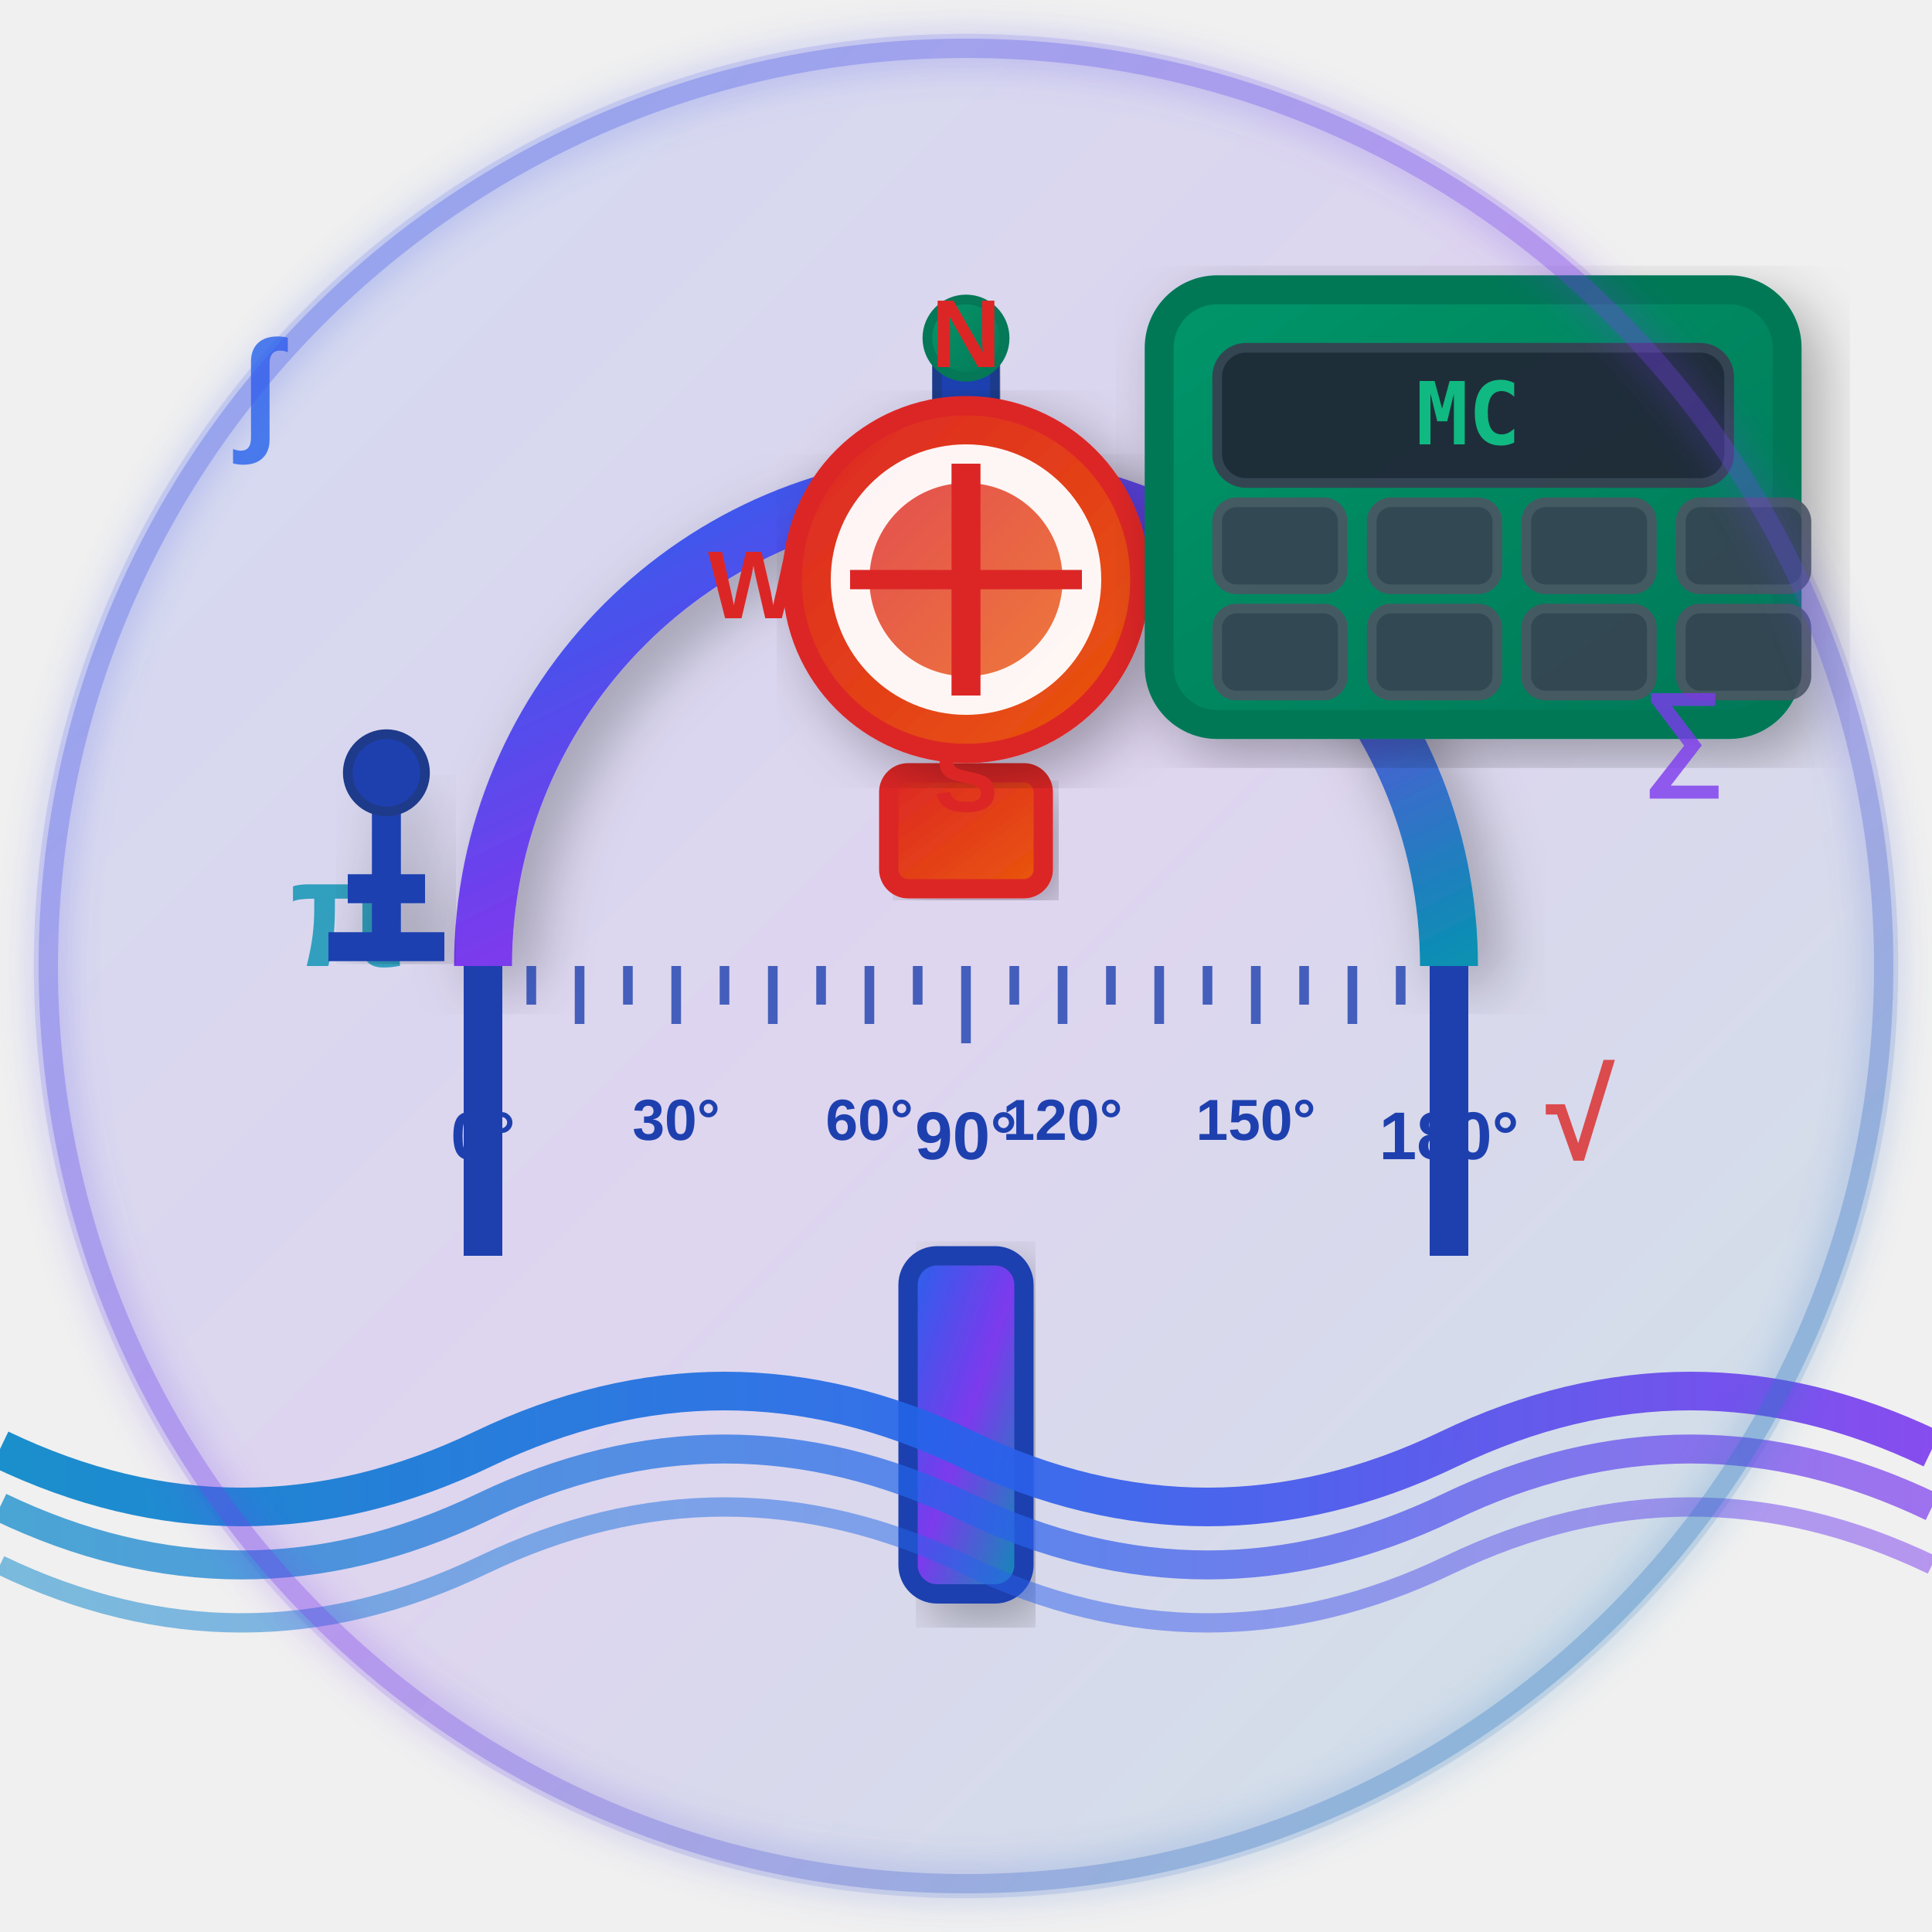
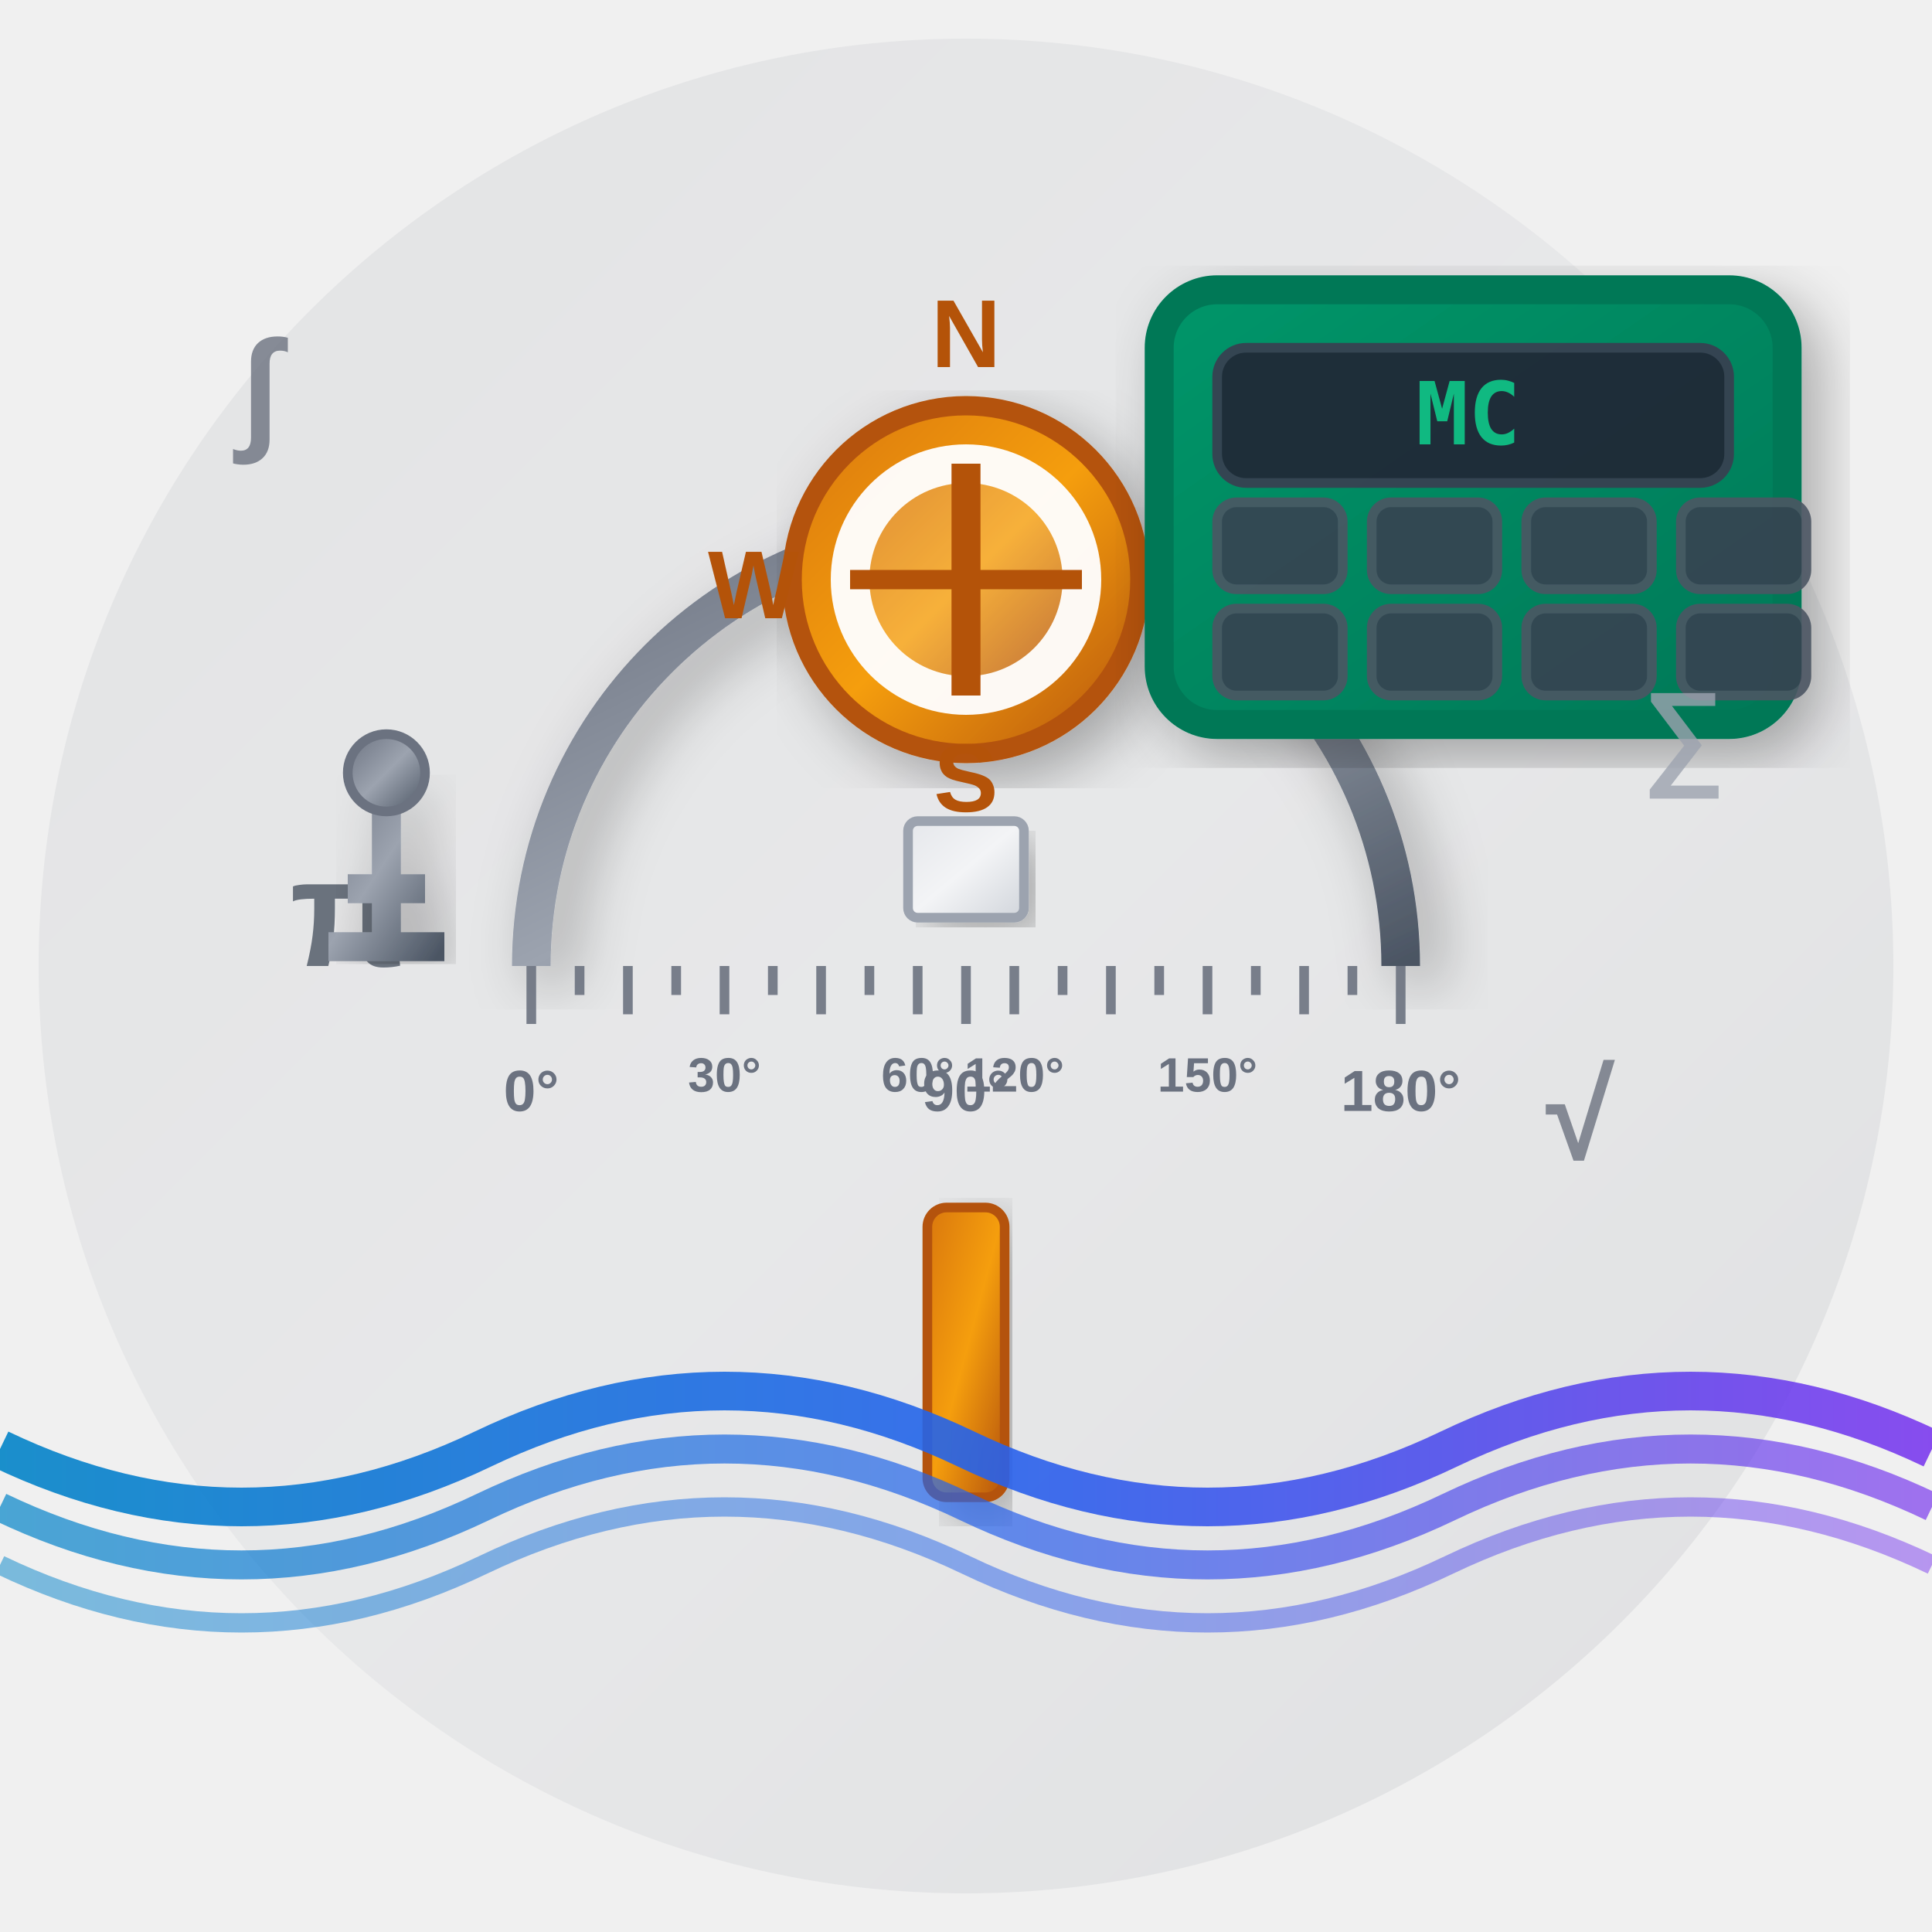
<svg xmlns="http://www.w3.org/2000/svg" width="200" height="200" viewBox="0 0 200 200">
  <defs>
-     <linearGradient id="sextantGradient" x1="0%" y1="0%" x2="100%" y2="100%">
-       <stop offset="0%" style="stop-color:#2563EB;stop-opacity:1" />
-       <stop offset="50%" style="stop-color:#7C3AED;stop-opacity:1" />
-       <stop offset="100%" style="stop-color:#0891B2;stop-opacity:1" />
+     <linearGradient id="metalGradient" x1="0%" y1="0%" x2="100%" y2="100%">
+       <stop offset="0%" style="stop-color:#6B7280;stop-opacity:1" />
+       <stop offset="50%" style="stop-color:#9CA3AF;stop-opacity:1" />
+       <stop offset="100%" style="stop-color:#4B5563;stop-opacity:1" />
    </linearGradient>
-     <linearGradient id="compassGradient" x1="0%" y1="0%" x2="100%" y2="100%">
-       <stop offset="0%" style="stop-color:#DC2626;stop-opacity:1" />
-       <stop offset="100%" style="stop-color:#EA580C;stop-opacity:1" />
+     <linearGradient id="brassGradient" x1="0%" y1="0%" x2="100%" y2="100%">
+       <stop offset="0%" style="stop-color:#D97706;stop-opacity:1" />
+       <stop offset="50%" style="stop-color:#F59E0B;stop-opacity:1" />
+       <stop offset="100%" style="stop-color:#B45309;stop-opacity:1" />
+     </linearGradient>
+     <linearGradient id="mirrorGradient" x1="0%" y1="0%" x2="100%" y2="100%">
+       <stop offset="0%" style="stop-color:#E5E7EB;stop-opacity:1" />
+       <stop offset="50%" style="stop-color:#F3F4F6;stop-opacity:1" />
+       <stop offset="100%" style="stop-color:#D1D5DB;stop-opacity:1" />
    </linearGradient>
    <linearGradient id="waveGradient" x1="0%" y1="0%" x2="100%" y2="0%">
      <stop offset="0%" style="stop-color:#0284C7;stop-opacity:1" />
      <stop offset="50%" style="stop-color:#2563EB;stop-opacity:1" />
      <stop offset="100%" style="stop-color:#7C3AED;stop-opacity:1" />
    </linearGradient>
    <linearGradient id="calcGradient" x1="0%" y1="0%" x2="100%" y2="100%">
      <stop offset="0%" style="stop-color:#059669;stop-opacity:1" />
      <stop offset="100%" style="stop-color:#047857;stop-opacity:1" />
    </linearGradient>
-     <filter id="glow">
-       <feGaussianBlur stdDeviation="2" result="coloredBlur" />
-       <feMerge>
-         <feMergeNode in="coloredBlur" />
-         <feMergeNode in="SourceGraphic" />
-       </feMerge>
-     </filter>
    <filter id="dropShadow">
      <feDropShadow dx="2" dy="2" stdDeviation="3" flood-color="#000000" flood-opacity="0.3" />
    </filter>
  </defs>
-   <circle cx="100" cy="100" r="95" fill="url(#sextantGradient)" opacity="0.15" stroke="url(#sextantGradient)" stroke-width="3" />
+   <circle cx="100" cy="100" r="95" fill="url(#metalGradient)" opacity="0.1" stroke="url(#metalGradient)" stroke-width="2" />
  <g transform="translate(100, 100)">
-     <path d="M -50 0 A 50 50 0 0 1 50 0" fill="none" stroke="url(#sextantGradient)" stroke-width="6" filter="url(#dropShadow)" />
-     <line x1="-50" y1="0" x2="-50" y2="30" stroke="#1E40AF" stroke-width="4" />
-     <line x1="50" y1="0" x2="50" y2="30" stroke="#1E40AF" stroke-width="4" />
-     <rect x="-6" y="30" width="12" height="35" rx="3" fill="url(#sextantGradient)" stroke="#1E40AF" stroke-width="2" filter="url(#dropShadow)" />
-     <line x1="0" y1="0" x2="0" y2="-45" stroke="#1E40AF" stroke-width="3" filter="url(#dropShadow)" />
-     <rect x="-6" y="-50" width="12" height="10" rx="2" fill="url(#compassGradient)" stroke="#DC2626" stroke-width="2" filter="url(#dropShadow)" />
-     <rect x="-8" y="-20" width="16" height="12" rx="2" fill="url(#compassGradient)" stroke="#DC2626" stroke-width="2" filter="url(#dropShadow)" />
-     <rect x="-3" y="-65" width="6" height="20" rx="1" fill="#1E40AF" stroke="#1E3A8A" stroke-width="1" filter="url(#dropShadow)" />
-     <circle cx="0" cy="-65" r="4" fill="url(#calcGradient)" stroke="#047857" stroke-width="1" />
-     <g stroke="#1E40AF" stroke-width="1" opacity="0.8">
-       <line x1="-50" y1="0" x2="-50" y2="8" />
-       <line x1="-40" y1="0" x2="-40" y2="6" />
-       <line x1="-30" y1="0" x2="-30" y2="6" />
-       <line x1="-20" y1="0" x2="-20" y2="6" />
-       <line x1="-10" y1="0" x2="-10" y2="6" />
-       <line x1="0" y1="0" x2="0" y2="8" />
-       <line x1="10" y1="0" x2="10" y2="6" />
-       <line x1="20" y1="0" x2="20" y2="6" />
-       <line x1="30" y1="0" x2="30" y2="6" />
-       <line x1="40" y1="0" x2="40" y2="6" />
-       <line x1="50" y1="0" x2="50" y2="8" />
-       <line x1="-45" y1="0" x2="-45" y2="4" />
-       <line x1="-35" y1="0" x2="-35" y2="4" />
-       <line x1="-25" y1="0" x2="-25" y2="4" />
-       <line x1="-15" y1="0" x2="-15" y2="4" />
-       <line x1="-5" y1="0" x2="-5" y2="4" />
-       <line x1="5" y1="0" x2="5" y2="4" />
-       <line x1="15" y1="0" x2="15" y2="4" />
-       <line x1="25" y1="0" x2="25" y2="4" />
-       <line x1="35" y1="0" x2="35" y2="4" />
-       <line x1="45" y1="0" x2="45" y2="4" />
+     <path d="M -45 0 A 45 45 0 0 1 45 0" fill="none" stroke="url(#metalGradient)" stroke-width="4" filter="url(#dropShadow)" />
+     <line x1="-45" y1="0" x2="-45" y2="25" stroke="url(#metalGradient)" stroke-width="3" />
+     <line x1="45" y1="0" x2="45" y2="25" stroke="url(#metalGradient)" stroke-width="3" />
+     <rect x="-4" y="25" width="8" height="30" rx="2" fill="url(#brassGradient)" stroke="#B45309" stroke-width="1" filter="url(#dropShadow)" />
+     <line x1="0" y1="0" x2="0" y2="-40" stroke="url(#metalGradient)" stroke-width="2" filter="url(#dropShadow)" />
+     <rect x="-4" y="-45" width="8" height="8" rx="1" fill="url(#mirrorGradient)" stroke="#9CA3AF" stroke-width="1" filter="url(#dropShadow)" />
+     <rect x="-6" y="-15" width="12" height="10" rx="1" fill="url(#mirrorGradient)" stroke="#9CA3AF" stroke-width="1" filter="url(#dropShadow)" />
+     <rect x="-2" y="-55" width="4" height="15" rx="1" fill="url(#metalGradient)" stroke="#6B7280" stroke-width="1" filter="url(#dropShadow)" />
+     <circle cx="0" cy="-55" r="3" fill="url(#calcGradient)" stroke="#047857" stroke-width="1" />
+     <g stroke="#6B7280" stroke-width="1" opacity="0.9">
+       <line x1="-45" y1="0" x2="-45" y2="6" />
+       <line x1="-35" y1="0" x2="-35" y2="5" />
+       <line x1="-25" y1="0" x2="-25" y2="5" />
+       <line x1="-15" y1="0" x2="-15" y2="5" />
+       <line x1="-5" y1="0" x2="-5" y2="5" />
+       <line x1="0" y1="0" x2="0" y2="6" />
+       <line x1="5" y1="0" x2="5" y2="5" />
+       <line x1="15" y1="0" x2="15" y2="5" />
+       <line x1="25" y1="0" x2="25" y2="5" />
+       <line x1="35" y1="0" x2="35" y2="5" />
+       <line x1="45" y1="0" x2="45" y2="6" />
+       <line x1="-40" y1="0" x2="-40" y2="3" />
+       <line x1="-30" y1="0" x2="-30" y2="3" />
+       <line x1="-20" y1="0" x2="-20" y2="3" />
+       <line x1="-10" y1="0" x2="-10" y2="3" />
+       <line x1="10" y1="0" x2="10" y2="3" />
+       <line x1="20" y1="0" x2="20" y2="3" />
+       <line x1="30" y1="0" x2="30" y2="3" />
+       <line x1="40" y1="0" x2="40" y2="3" />
    </g>
-     <text x="-50" y="20" text-anchor="middle" font-size="7" font-weight="bold" fill="#1E40AF" font-family="Arial, sans-serif">0°</text>
-     <text x="-30" y="18" text-anchor="middle" font-size="6" font-weight="bold" fill="#1E40AF" font-family="Arial, sans-serif">30°</text>
-     <text x="-10" y="18" text-anchor="middle" font-size="6" font-weight="bold" fill="#1E40AF" font-family="Arial, sans-serif">60°</text>
-     <text x="0" y="20" text-anchor="middle" font-size="7" font-weight="bold" fill="#1E40AF" font-family="Arial, sans-serif">90°</text>
-     <text x="10" y="18" text-anchor="middle" font-size="6" font-weight="bold" fill="#1E40AF" font-family="Arial, sans-serif">120°</text>
-     <text x="30" y="18" text-anchor="middle" font-size="6" font-weight="bold" fill="#1E40AF" font-family="Arial, sans-serif">150°</text>
-     <text x="50" y="20" text-anchor="middle" font-size="7" font-weight="bold" fill="#1E40AF" font-family="Arial, sans-serif">180°</text>
-     <g transform="translate(0, -45)">
-       <rect x="-15" y="0" width="30" height="8" rx="2" fill="#1E40AF" opacity="0.8" />
-       <line x1="-15" y1="4" x2="15" y2="4" stroke="#DC2626" stroke-width="1" />
-       <line x1="-10" y1="2" x2="-10" y2="6" stroke="#DC2626" stroke-width="1" />
-       <line x1="-5" y1="2" x2="-5" y2="6" stroke="#DC2626" stroke-width="1" />
-       <line x1="0" y1="2" x2="0" y2="6" stroke="#DC2626" stroke-width="1" />
-       <line x1="5" y1="2" x2="5" y2="6" stroke="#DC2626" stroke-width="1" />
-       <line x1="10" y1="2" x2="10" y2="6" stroke="#DC2626" stroke-width="1" />
+     <text x="-45" y="15" text-anchor="middle" font-size="6" font-weight="bold" fill="#6B7280" font-family="Arial, sans-serif">0°</text>
+     <text x="-25" y="13" text-anchor="middle" font-size="5" font-weight="bold" fill="#6B7280" font-family="Arial, sans-serif">30°</text>
+     <text x="-5" y="13" text-anchor="middle" font-size="5" font-weight="bold" fill="#6B7280" font-family="Arial, sans-serif">60°</text>
+     <text x="0" y="15" text-anchor="middle" font-size="6" font-weight="bold" fill="#6B7280" font-family="Arial, sans-serif">90°</text>
+     <text x="5" y="13" text-anchor="middle" font-size="5" font-weight="bold" fill="#6B7280" font-family="Arial, sans-serif">120°</text>
+     <text x="25" y="13" text-anchor="middle" font-size="5" font-weight="bold" fill="#6B7280" font-family="Arial, sans-serif">150°</text>
+     <text x="45" y="15" text-anchor="middle" font-size="6" font-weight="bold" fill="#6B7280" font-family="Arial, sans-serif">180°</text>
+     <g transform="translate(0, -40)">
+       <rect x="-12" y="0" width="24" height="6" rx="1" fill="url(#metalGradient)" opacity="0.8" />
+       <line x1="-12" y1="3" x2="12" y2="3" stroke="#6B7280" stroke-width="1" />
+       <line x1="-8" y1="1" x2="-8" y2="5" stroke="#6B7280" stroke-width="1" />
+       <line x1="-4" y1="1" x2="-4" y2="5" stroke="#6B7280" stroke-width="1" />
+       <line x1="0" y1="1" x2="0" y2="5" stroke="#6B7280" stroke-width="1" />
+       <line x1="4" y1="1" x2="4" y2="5" stroke="#6B7280" stroke-width="1" />
+       <line x1="8" y1="1" x2="8" y2="5" stroke="#6B7280" stroke-width="1" />
    </g>
+     <rect x="-3" y="-35" width="6" height="8" rx="1" fill="url(#brassGradient)" stroke="#B45309" stroke-width="1" />
  </g>
  <g transform="translate(100, 60)">
-     <circle cx="0" cy="0" r="18" fill="url(#compassGradient)" stroke="#DC2626" stroke-width="2" filter="url(#dropShadow)" />
+     <circle cx="0" cy="0" r="18" fill="url(#brassGradient)" stroke="#B45309" stroke-width="2" filter="url(#dropShadow)" />
    <circle cx="0" cy="0" r="14" fill="white" opacity="0.95" />
-     <circle cx="0" cy="0" r="10" fill="url(#compassGradient)" opacity="0.8" />
-     <text x="0" y="-22" text-anchor="middle" font-size="10" font-weight="bold" fill="#DC2626" font-family="Arial, sans-serif">N</text>
-     <text x="0" y="24" text-anchor="middle" font-size="10" font-weight="bold" fill="#DC2626" font-family="Arial, sans-serif">S</text>
-     <text x="-22" y="4" text-anchor="middle" font-size="10" font-weight="bold" fill="#DC2626" font-family="Arial, sans-serif">W</text>
-     <text x="22" y="4" text-anchor="middle" font-size="10" font-weight="bold" fill="#DC2626" font-family="Arial, sans-serif">E</text>
-     <line x1="0" y1="-12" x2="0" y2="12" stroke="#DC2626" stroke-width="3" />
-     <line x1="-12" y1="0" x2="12" y2="0" stroke="#DC2626" stroke-width="2" />
+     <circle cx="0" cy="0" r="10" fill="url(#brassGradient)" opacity="0.8" />
+     <text x="0" y="-22" text-anchor="middle" font-size="10" font-weight="bold" fill="#B45309" font-family="Arial, sans-serif">N</text>
+     <text x="0" y="24" text-anchor="middle" font-size="10" font-weight="bold" fill="#B45309" font-family="Arial, sans-serif">S</text>
+     <text x="-22" y="4" text-anchor="middle" font-size="10" font-weight="bold" fill="#B45309" font-family="Arial, sans-serif">W</text>
+     <text x="22" y="4" text-anchor="middle" font-size="10" font-weight="bold" fill="#B45309" font-family="Arial, sans-serif">E</text>
+     <line x1="0" y1="-12" x2="0" y2="12" stroke="#B45309" stroke-width="3" />
+     <line x1="-12" y1="0" x2="12" y2="0" stroke="#B45309" stroke-width="2" />
  </g>
  <g transform="translate(0, 150)">
    <path d="M 0 0 Q 25 12 50 0 T 100 0 T 150 0 T 200 0" fill="none" stroke="url(#waveGradient)" stroke-width="4" opacity="0.9" />
    <path d="M 0 6 Q 25 18 50 6 T 100 6 T 150 6 T 200 6" fill="none" stroke="url(#waveGradient)" stroke-width="3" opacity="0.7" />
    <path d="M 0 12 Q 25 24 50 12 T 100 12 T 150 12 T 200 12" fill="none" stroke="url(#waveGradient)" stroke-width="2" opacity="0.5" />
  </g>
  <g transform="translate(120, 30)">
    <rect x="0" y="0" width="65" height="45" rx="6" fill="url(#calcGradient)" stroke="#047857" stroke-width="3" filter="url(#dropShadow)" />
    <rect x="6" y="6" width="53" height="14" rx="3" fill="#1F2937" opacity="0.95" stroke="#374151" stroke-width="1" />
    <text x="32" y="16" text-anchor="middle" font-size="9" font-family="monospace" fill="#10B981" font-weight="bold">MC</text>
    <rect x="6" y="22" width="13" height="9" rx="2" fill="#374151" opacity="0.9" stroke="#4B5563" stroke-width="1" />
    <rect x="22" y="22" width="13" height="9" rx="2" fill="#374151" opacity="0.9" stroke="#4B5563" stroke-width="1" />
    <rect x="38" y="22" width="13" height="9" rx="2" fill="#374151" opacity="0.9" stroke="#4B5563" stroke-width="1" />
    <rect x="54" y="22" width="13" height="9" rx="2" fill="#374151" opacity="0.9" stroke="#4B5563" stroke-width="1" />
    <rect x="6" y="33" width="13" height="9" rx="2" fill="#374151" opacity="0.9" stroke="#4B5563" stroke-width="1" />
    <rect x="22" y="33" width="13" height="9" rx="2" fill="#374151" opacity="0.9" stroke="#4B5563" stroke-width="1" />
    <rect x="38" y="33" width="13" height="9" rx="2" fill="#374151" opacity="0.9" stroke="#4B5563" stroke-width="1" />
    <rect x="54" y="33" width="13" height="9" rx="2" fill="#374151" opacity="0.9" stroke="#4B5563" stroke-width="1" />
  </g>
  <g opacity="0.8">
-     <text x="25" y="45" font-size="14" font-weight="bold" fill="#2563EB" font-family="Arial, sans-serif">∫</text>
-     <text x="170" y="80" font-size="12" font-weight="bold" fill="#7C3AED" font-family="Arial, sans-serif">∑</text>
-     <text x="30" y="100" font-size="16" font-weight="bold" fill="#0891B2" font-family="Arial, sans-serif">π</text>
-     <text x="160" y="120" font-size="13" font-weight="bold" fill="#DC2626" font-family="Arial, sans-serif">√</text>
+     <text x="25" y="45" font-size="14" font-weight="bold" fill="#6B7280" font-family="Arial, sans-serif">∫</text>
+     <text x="170" y="80" font-size="12" font-weight="bold" fill="#9CA3AF" font-family="Arial, sans-serif">∑</text>
+     <text x="30" y="100" font-size="16" font-weight="bold" fill="#4B5563" font-family="Arial, sans-serif">π</text>
+     <text x="160" y="120" font-size="13" font-weight="bold" fill="#6B7280" font-family="Arial, sans-serif">√</text>
  </g>
  <g transform="translate(40, 80)">
-     <path d="M 0 0 L 0 18 M -6 18 L 6 18 M -4 12 L 4 12" stroke="#1E40AF" stroke-width="3" fill="none" filter="url(#dropShadow)" />
-     <circle cx="0" cy="0" r="4" fill="#1E40AF" stroke="#1E3A8A" stroke-width="1" />
+     <path d="M 0 0 L 0 18 M -6 18 L 6 18 M -4 12 L 4 12" stroke="url(#metalGradient)" stroke-width="3" fill="none" filter="url(#dropShadow)" />
+     <circle cx="0" cy="0" r="4" fill="url(#metalGradient)" stroke="#6B7280" stroke-width="1" />
  </g>
-   <circle cx="100" cy="100" r="95" fill="none" stroke="url(#sextantGradient)" stroke-width="2" opacity="0.4" filter="url(#glow)" />
</svg>
